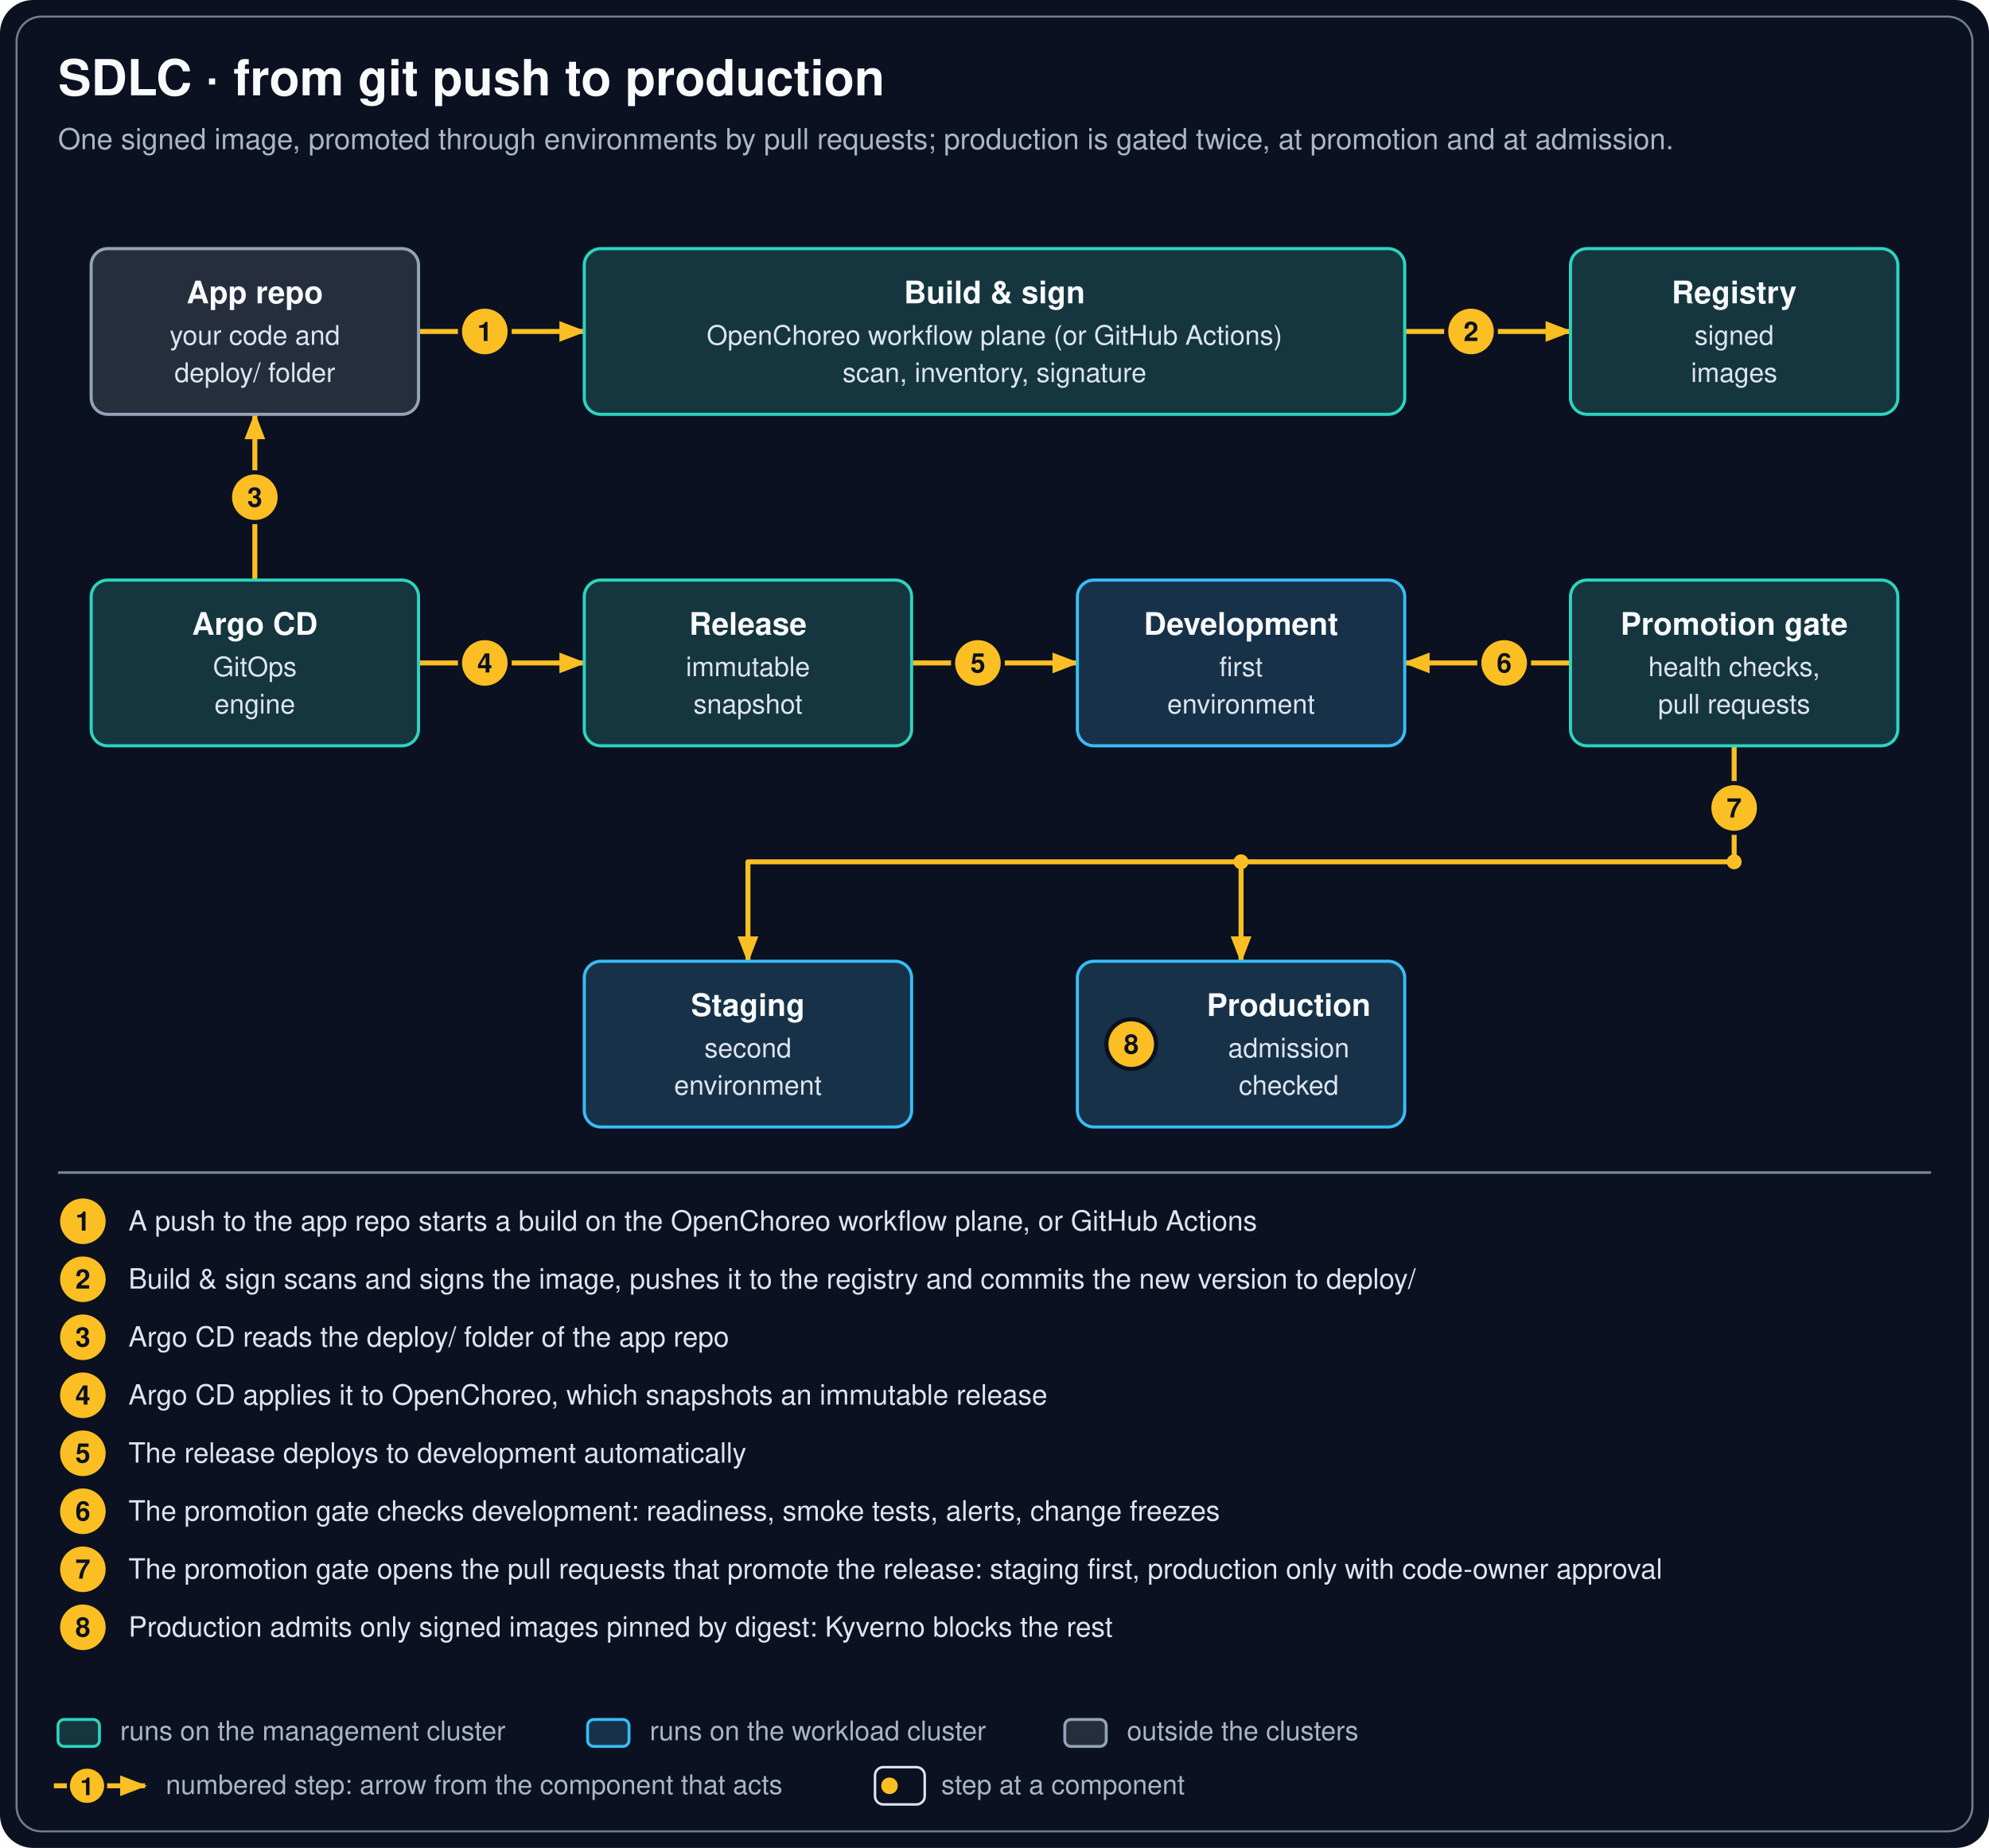
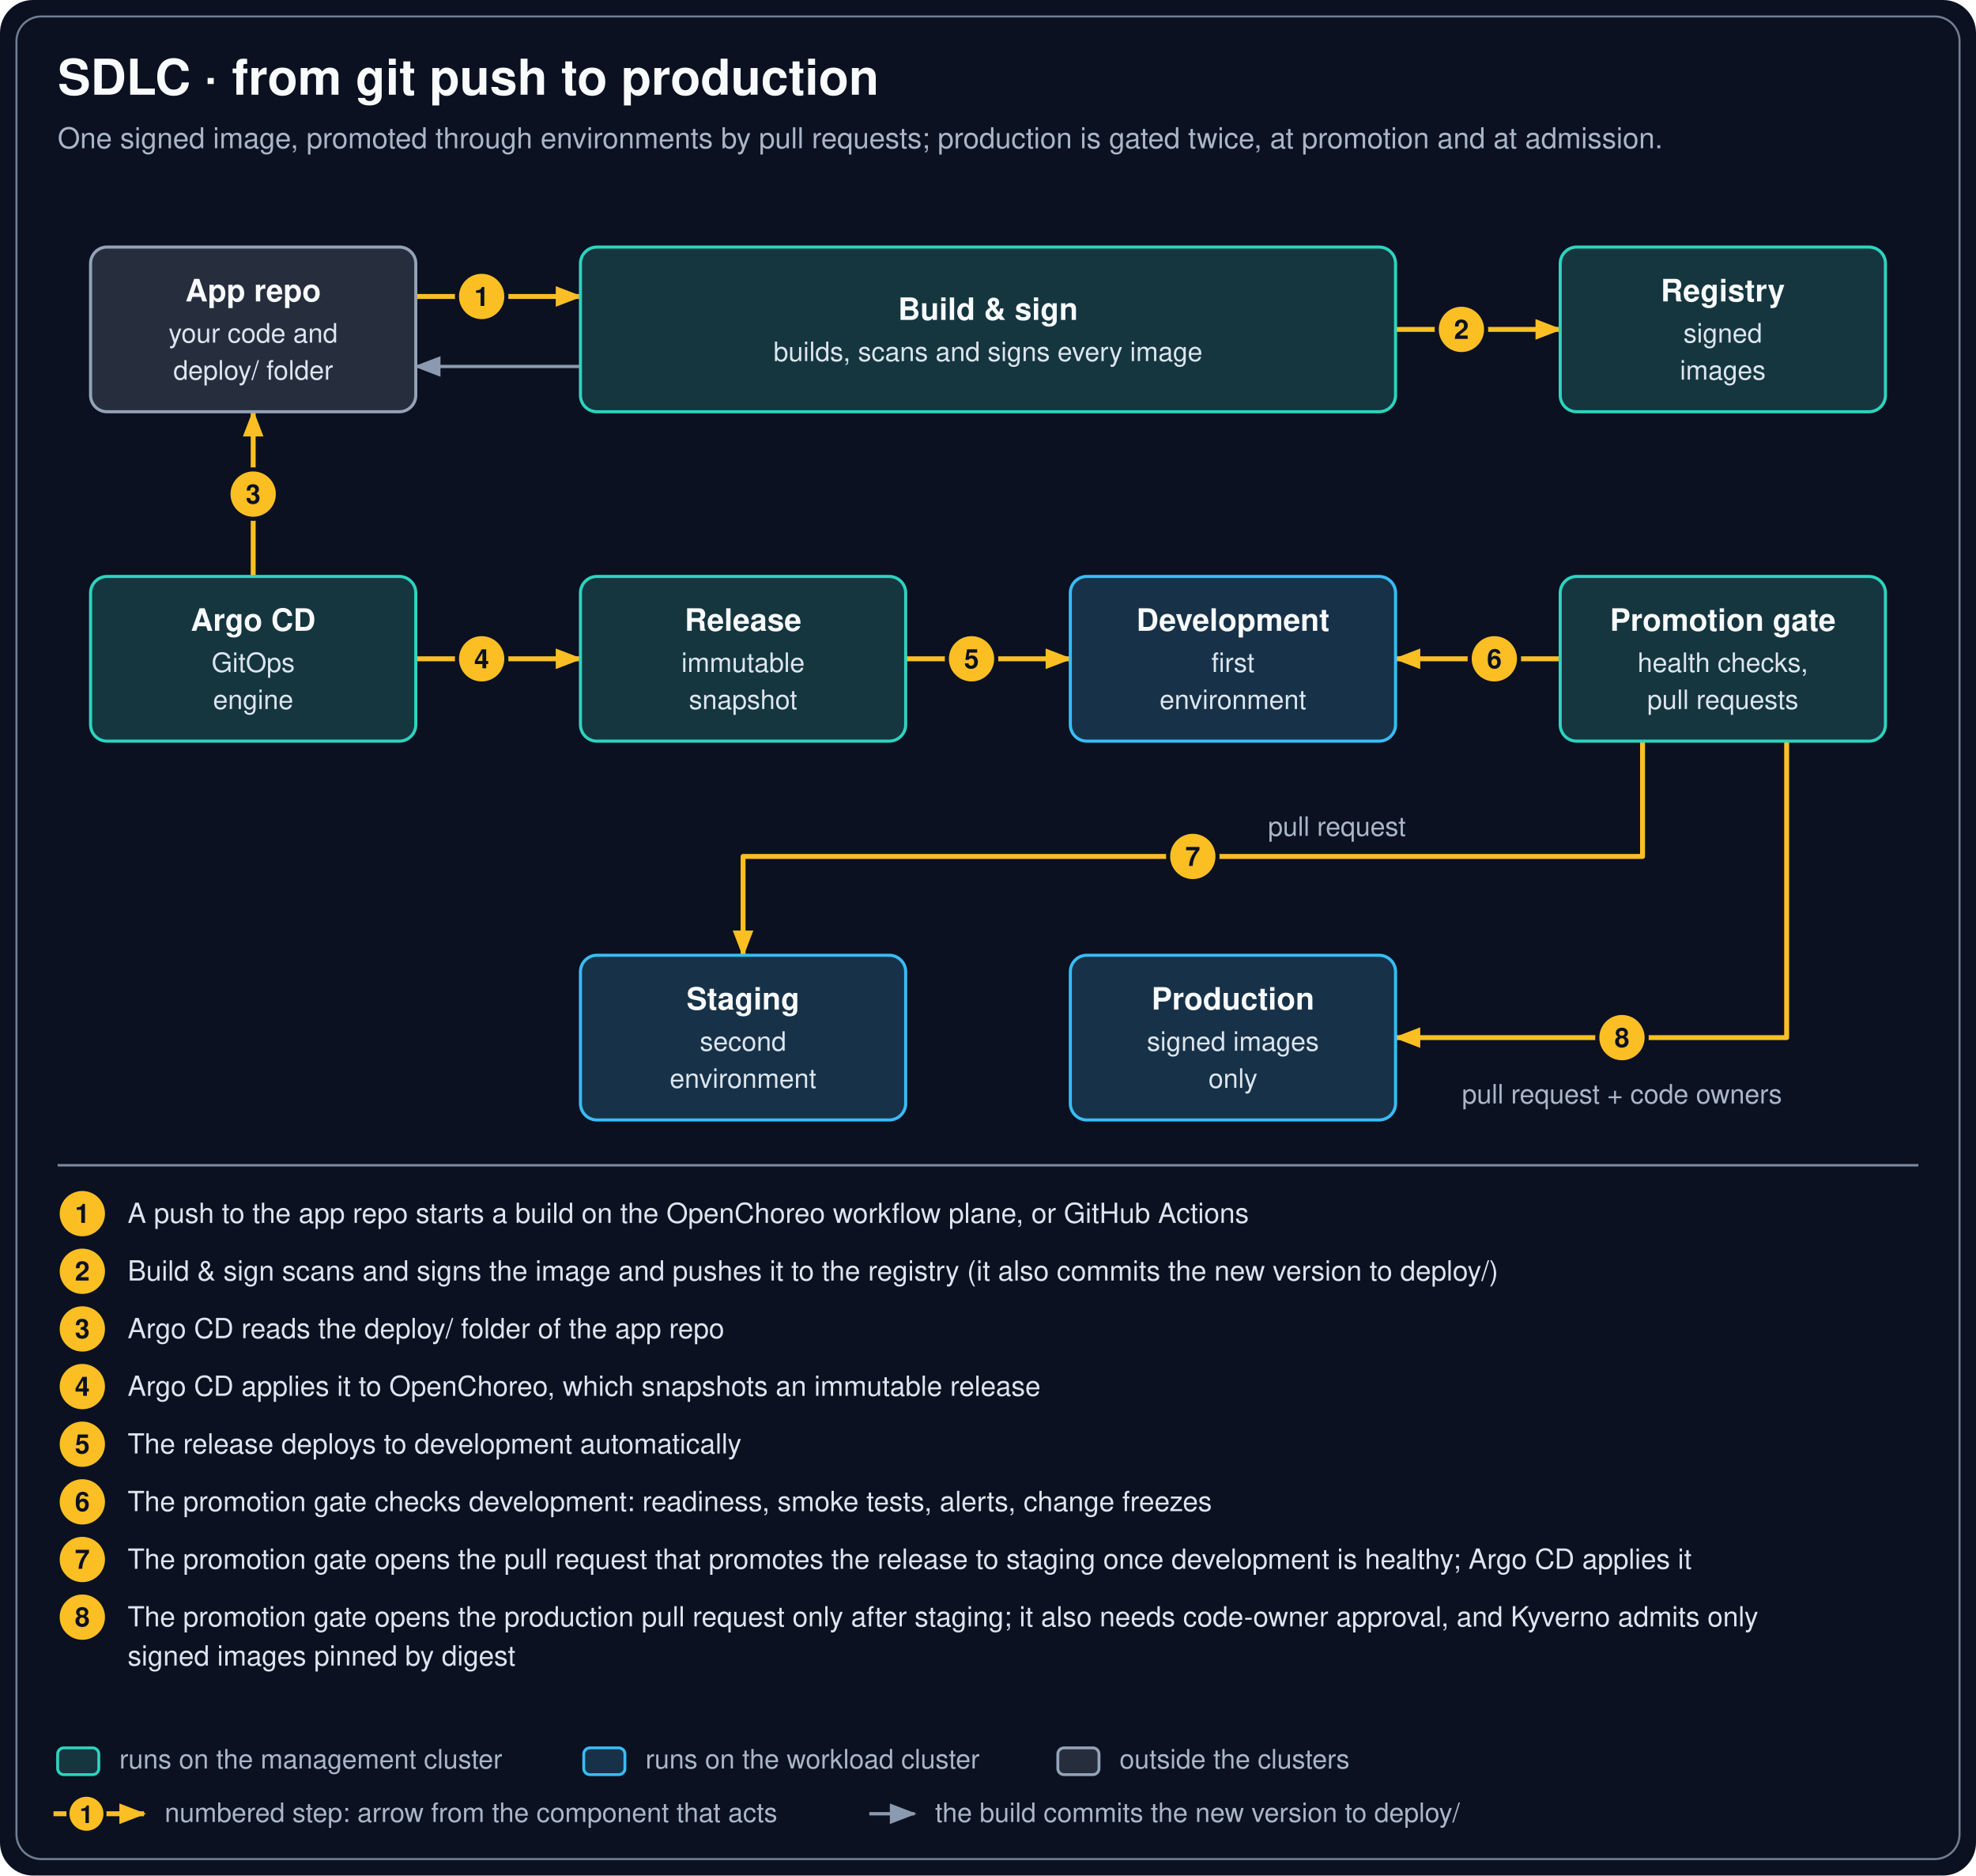
- <svg xmlns="http://www.w3.org/2000/svg" width="960" height="892" viewBox="0 0 960 892" role="img" aria-label="SDLC · from git push to production">
-   <style>.s{font-family:'Segoe UI','Helvetica Neue',Helvetica,Arial,'Liberation Sans',sans-serif}.m{font-family:'JetBrains Mono',SFMono-Regular,Menlo,Consolas,'Liberation Mono',monospace}.fx{fill:none;stroke-width:3.4;stroke-linecap:round;stroke-dasharray:4 10;opacity:0;animation:fxdash .9s linear infinite,fxseq 10.20s linear infinite both}@keyframes fxdash{to{stroke-dashoffset:-14}}@keyframes fxseq{0%{opacity:0}3%{opacity:1}25.9%{opacity:1}30.9%{opacity:0}100%{opacity:0}}@media (prefers-reduced-motion:reduce){.fx{animation:none;opacity:0}}</style>
+ <svg xmlns="http://www.w3.org/2000/svg" width="960" height="911" viewBox="0 0 960 911" role="img" aria-label="SDLC · from git push to production">
+   <style>.s{font-family:'Segoe UI','Helvetica Neue',Helvetica,Arial,'Liberation Sans',sans-serif}.m{font-family:'JetBrains Mono',SFMono-Regular,Menlo,Consolas,'Liberation Mono',monospace}.fx{fill:none;stroke-width:3.4;stroke-linecap:round;stroke-dasharray:4 10;opacity:0;animation:fxdash .9s linear infinite,fxseq 11.30s linear infinite both}@keyframes fxdash{to{stroke-dashoffset:-14}}@keyframes fxseq{0%{opacity:0}3%{opacity:1}23.4%{opacity:1}28.4%{opacity:0}100%{opacity:0}}@media (prefers-reduced-motion:reduce){.fx{animation:none;opacity:0}}</style>
  <defs>
+     <marker id="ah8b9ab0" markerWidth="13" markerHeight="10" refX="12" refY="5" orient="auto" markerUnits="userSpaceOnUse">
+       <path d="M0,0 L13,5 L0,10 z" fill="#8b9ab0" />
+     </marker>
+     <marker id="as8b9ab0" markerWidth="13" markerHeight="10" refX="1" refY="5" orient="auto" markerUnits="userSpaceOnUse">
+       <path d="M13,0 L0,5 L13,10 z" fill="#8b9ab0" />
+     </marker>
    <marker id="ahfbbf24" markerWidth="13" markerHeight="10" refX="12" refY="5" orient="auto" markerUnits="userSpaceOnUse">
      <path d="M0,0 L13,5 L0,10 z" fill="#fbbf24" />
    </marker>
    <marker id="asfbbf24" markerWidth="13" markerHeight="10" refX="1" refY="5" orient="auto" markerUnits="userSpaceOnUse">
      <path d="M13,0 L0,5 L13,10 z" fill="#fbbf24" />
    </marker>
  </defs>
-   <rect width="960" height="892" rx="16" fill="#0b1120" />
-   <rect x="8" y="8" width="944" height="876" rx="12" fill="none" stroke="#8b9ab0" stroke-opacity=".8" />
-   <path d="M 202.0 160.0 L 282.0 160.0" fill="none" stroke="#fbbf24" stroke-width="2.4" stroke-linejoin="round" marker-end="url(#ahfbbf24)" />
+   <rect width="960" height="911" rx="16" fill="#0b1120" />
+   <rect x="8" y="8" width="944" height="895" rx="12" fill="none" stroke="#8b9ab0" stroke-opacity=".8" />
+   <path d="M 202.0 144.0 L 282.0 144.0" fill="none" stroke="#fbbf24" stroke-width="2.4" stroke-linejoin="round" marker-end="url(#ahfbbf24)" />
+   <path d="M 282.0 178.0 L 202.0 178.0" fill="none" stroke="#8b9ab0" stroke-width="1.6" stroke-linejoin="round" marker-end="url(#ah8b9ab0)" />
  <path d="M 678.0 160.0 L 758.0 160.0" fill="none" stroke="#fbbf24" stroke-width="2.4" stroke-linejoin="round" marker-end="url(#ahfbbf24)" />
  <path d="M 123.0 280.0 L 123.0 200.0" fill="none" stroke="#fbbf24" stroke-width="2.4" stroke-linejoin="round" marker-end="url(#ahfbbf24)" />
  <path d="M 202.0 320.0 L 282.0 320.0" fill="none" stroke="#fbbf24" stroke-width="2.4" stroke-linejoin="round" marker-end="url(#ahfbbf24)" />
  <path d="M 440.0 320.0 L 520.0 320.0" fill="none" stroke="#fbbf24" stroke-width="2.4" stroke-linejoin="round" marker-end="url(#ahfbbf24)" />
  <path d="M 758.0 320.0 L 678.0 320.0" fill="none" stroke="#fbbf24" stroke-width="2.4" stroke-linejoin="round" marker-end="url(#ahfbbf24)" />
-   <path d="M 837.0 360.0 L 837.0 416.0" fill="none" stroke="#fbbf24" stroke-width="2.4" stroke-linejoin="round" />
-   <path d="M 837.0 416.0 L 361.0 416.0 L 361.0 464.0" fill="none" stroke="#fbbf24" stroke-width="2.4" stroke-linejoin="round" marker-end="url(#ahfbbf24)" />
-   <path d="M 599.0 416.0 L 599.0 464.0" fill="none" stroke="#fbbf24" stroke-width="2.4" stroke-linejoin="round" marker-end="url(#ahfbbf24)" />
-   <path class="fx" d="M 202.0 160.0 L 282.0 160.0" stroke="#fde5a7" style="animation-delay:0s,0.00s" />
+   <path d="M 798.0 360.0 L 798.0 416.0 L 361.0 416.0 L 361.0 464.0" fill="none" stroke="#fbbf24" stroke-width="2.4" stroke-linejoin="round" marker-end="url(#ahfbbf24)" />
+   <path d="M 868.0 360.0 L 868.0 504.0 L 678.0 504.0" fill="none" stroke="#fbbf24" stroke-width="2.4" stroke-linejoin="round" marker-end="url(#ahfbbf24)" />
+   <path class="fx" d="M 202.0 144.0 L 282.0 144.0" stroke="#fde5a7" style="animation-delay:0s,0.00s" />
  <path class="fx" d="M 678.0 160.0 L 758.0 160.0" stroke="#fde5a7" style="animation-delay:0s,1.10s" />
  <path class="fx" d="M 123.0 280.0 L 123.0 200.0" stroke="#fde5a7" style="animation-delay:0s,2.20s" />
  <path class="fx" d="M 202.0 320.0 L 282.0 320.0" stroke="#fde5a7" style="animation-delay:0s,3.30s" />
  <path class="fx" d="M 440.0 320.0 L 520.0 320.0" stroke="#fde5a7" style="animation-delay:0s,4.40s" />
  <path class="fx" d="M 758.0 320.0 L 678.0 320.0" stroke="#fde5a7" style="animation-delay:0s,5.50s" />
-   <path class="fx" d="M 837.0 360.0 L 837.0 416.0" stroke="#fde5a7" style="animation-delay:0s,6.60s" />
-   <path class="fx" d="M 837.0 416.0 L 361.0 416.0 L 361.0 464.0" stroke="#fde5a7" style="animation-delay:0s,6.60s" />
-   <path class="fx" d="M 599.0 416.0 L 599.0 464.0" stroke="#fde5a7" style="animation-delay:0s,6.60s" />
+   <path class="fx" d="M 798.0 360.0 L 798.0 416.0 L 361.0 416.0 L 361.0 464.0" stroke="#fde5a7" style="animation-delay:0s,6.60s" />
+   <path class="fx" d="M 868.0 360.0 L 868.0 504.0 L 678.0 504.0" stroke="#fde5a7" style="animation-delay:0s,7.70s" />
  <rect x="44" y="120" width="158" height="80" rx="8" fill="#262e3e" stroke="#94a3b8" stroke-width="1.5" />
  <text class="s" x="123.0" y="146.4" font-size="15" fill="#f8fafc" font-weight="600" text-anchor="middle">App repo</text>
  <text class="s" x="123.0" y="166.4" font-size="13" fill="#dde5ef" text-anchor="middle">your code and</text>
  <text class="s" x="123.0" y="184.4" font-size="13" fill="#dde5ef" text-anchor="middle">deploy/ folder</text>
  <rect x="282" y="120" width="396" height="80" rx="8" fill="#15363f" stroke="#2dd4bf" stroke-width="1.5" />
-   <text class="s" x="480.0" y="146.4" font-size="15" fill="#f8fafc" font-weight="600" text-anchor="middle">Build &amp; sign</text>
-   <text class="s" x="480.0" y="166.4" font-size="13" fill="#dde5ef" text-anchor="middle">OpenChoreo workflow plane (or GitHub Actions)</text>
-   <text class="s" x="480.0" y="184.4" font-size="13" fill="#dde5ef" text-anchor="middle">scan, inventory, signature</text>
+   <text class="s" x="480.0" y="155.4" font-size="15" fill="#f8fafc" font-weight="600" text-anchor="middle">Build &amp; sign</text>
+   <text class="s" x="480.0" y="175.4" font-size="13" fill="#dde5ef" text-anchor="middle">builds, scans and signs every image</text>
  <rect x="758" y="120" width="158" height="80" rx="8" fill="#15363f" stroke="#2dd4bf" stroke-width="1.5" />
  <text class="s" x="837.0" y="146.4" font-size="15" fill="#f8fafc" font-weight="600" text-anchor="middle">Registry</text>
  <text class="s" x="837.0" y="166.4" font-size="13" fill="#dde5ef" text-anchor="middle">signed</text>
  <text class="s" x="837.0" y="184.4" font-size="13" fill="#dde5ef" text-anchor="middle">images</text>
  <rect x="44" y="280" width="158" height="80" rx="8" fill="#15363f" stroke="#2dd4bf" stroke-width="1.5" />
  <text class="s" x="123.0" y="306.4" font-size="15" fill="#f8fafc" font-weight="600" text-anchor="middle">Argo CD</text>
  <text class="s" x="123.0" y="326.4" font-size="13" fill="#dde5ef" text-anchor="middle">GitOps</text>
  <text class="s" x="123.0" y="344.4" font-size="13" fill="#dde5ef" text-anchor="middle">engine</text>
  <rect x="282" y="280" width="158" height="80" rx="8" fill="#15363f" stroke="#2dd4bf" stroke-width="1.5" />
  <text class="s" x="361.0" y="306.4" font-size="15" fill="#f8fafc" font-weight="600" text-anchor="middle">Release</text>
  <text class="s" x="361.0" y="326.4" font-size="13" fill="#dde5ef" text-anchor="middle">immutable</text>
  <text class="s" x="361.0" y="344.4" font-size="13" fill="#dde5ef" text-anchor="middle">snapshot</text>
  <rect x="520" y="280" width="158" height="80" rx="8" fill="#173248" stroke="#38bdf8" stroke-width="1.5" />
  <text class="s" x="599.0" y="306.4" font-size="15" fill="#f8fafc" font-weight="600" text-anchor="middle">Development</text>
  <text class="s" x="599.0" y="326.4" font-size="13" fill="#dde5ef" text-anchor="middle">first</text>
  <text class="s" x="599.0" y="344.4" font-size="13" fill="#dde5ef" text-anchor="middle">environment</text>
  <rect x="758" y="280" width="158" height="80" rx="8" fill="#15363f" stroke="#2dd4bf" stroke-width="1.5" />
  <text class="s" x="837.0" y="306.4" font-size="15" fill="#f8fafc" font-weight="600" text-anchor="middle">Promotion gate</text>
  <text class="s" x="837.0" y="326.4" font-size="13" fill="#dde5ef" text-anchor="middle">health checks,</text>
  <text class="s" x="837.0" y="344.4" font-size="13" fill="#dde5ef" text-anchor="middle">pull requests</text>
  <rect x="282" y="464" width="158" height="80" rx="8" fill="#173248" stroke="#38bdf8" stroke-width="1.5" />
  <text class="s" x="361.0" y="490.4" font-size="15" fill="#f8fafc" font-weight="600" text-anchor="middle">Staging</text>
  <text class="s" x="361.0" y="510.4" font-size="13" fill="#dde5ef" text-anchor="middle">second</text>
  <text class="s" x="361.0" y="528.4" font-size="13" fill="#dde5ef" text-anchor="middle">environment</text>
  <rect x="520" y="464" width="158" height="80" rx="8" fill="#173248" stroke="#38bdf8" stroke-width="1.5" />
-   <text class="s" x="622.0" y="490.4" font-size="15" fill="#f8fafc" font-weight="600" text-anchor="middle">Production</text>
-   <text class="s" x="622.0" y="510.4" font-size="13" fill="#dde5ef" text-anchor="middle">admission</text>
-   <text class="s" x="622.0" y="528.4" font-size="13" fill="#dde5ef" text-anchor="middle">checked</text>
+   <text class="s" x="599.0" y="490.4" font-size="15" fill="#f8fafc" font-weight="600" text-anchor="middle">Production</text>
+   <text class="s" x="599.0" y="510.4" font-size="13" fill="#dde5ef" text-anchor="middle">signed images</text>
+   <text class="s" x="599.0" y="528.4" font-size="13" fill="#dde5ef" text-anchor="middle">only</text>
  <text class="s" x="28.0" y="46.0" font-size="24" fill="#f8fafc" font-weight="700">SDLC · from git push to production</text>
  <text class="s" x="28.0" y="72.0" font-size="14" fill="#aab6c8">One signed image, promoted through environments by pull requests; production is gated twice, at promotion and at admission.</text>
-   <circle cx="546.0" cy="504.0" r="12" fill="#fbbf24" stroke="#0b1120" stroke-width="2" />
-   <text class="s" x="546.0" y="508.6" font-size="13" font-weight="700" fill="#0b1120" text-anchor="middle">8</text>
-   <circle cx="234.0" cy="160.0" r="12" fill="#fbbf24" stroke="#0b1120" stroke-width="2" />
-   <text class="s" x="234.0" y="164.6" font-size="13" font-weight="700" fill="#0b1120" text-anchor="middle">1</text>
+   <circle cx="234.0" cy="144.0" r="12" fill="#fbbf24" stroke="#0b1120" stroke-width="2" />
+   <text class="s" x="234.0" y="148.6" font-size="13" font-weight="700" fill="#0b1120" text-anchor="middle">1</text>
  <circle cx="710.0" cy="160.0" r="12" fill="#fbbf24" stroke="#0b1120" stroke-width="2" />
  <text class="s" x="710.0" y="164.6" font-size="13" font-weight="700" fill="#0b1120" text-anchor="middle">2</text>
  <circle cx="123.0" cy="240.0" r="12" fill="#fbbf24" stroke="#0b1120" stroke-width="2" />
  <text class="s" x="123.0" y="244.6" font-size="13" font-weight="700" fill="#0b1120" text-anchor="middle">3</text>
  <circle cx="234.0" cy="320.0" r="12" fill="#fbbf24" stroke="#0b1120" stroke-width="2" />
  <text class="s" x="234.0" y="324.6" font-size="13" font-weight="700" fill="#0b1120" text-anchor="middle">4</text>
  <circle cx="472.0" cy="320.0" r="12" fill="#fbbf24" stroke="#0b1120" stroke-width="2" />
  <text class="s" x="472.0" y="324.6" font-size="13" font-weight="700" fill="#0b1120" text-anchor="middle">5</text>
  <circle cx="726.0" cy="320.0" r="12" fill="#fbbf24" stroke="#0b1120" stroke-width="2" />
  <text class="s" x="726.0" y="324.6" font-size="13" font-weight="700" fill="#0b1120" text-anchor="middle">6</text>
-   <circle cx="837.0" cy="390.0" r="12" fill="#fbbf24" stroke="#0b1120" stroke-width="2" />
-   <text class="s" x="837.0" y="394.6" font-size="13" font-weight="700" fill="#0b1120" text-anchor="middle">7</text>
-   <circle cx="837.0" cy="416.0" r="3.6" fill="#fbbf24" />
-   <circle cx="599.0" cy="416.0" r="3.6" fill="#fbbf24" />
+   <rect x="609.9" y="392.0" width="79.2" height="20.0" rx="3" fill="#0b1120" />
+   <text class="s" x="649.5" y="406.0" font-size="13" fill="#aab6c8" text-anchor="middle">pull request</text>
+   <circle cx="579.5" cy="416.0" r="12" fill="#fbbf24" stroke="#0b1120" stroke-width="2" />
+   <text class="s" x="579.5" y="420.6" font-size="13" font-weight="700" fill="#0b1120" text-anchor="middle">7</text>
+   <rect x="701.5" y="522.0" width="173.1" height="20.0" rx="3" fill="#0b1120" />
+   <text class="s" x="788.0" y="536.0" font-size="13" fill="#aab6c8" text-anchor="middle">pull request + code owners</text>
+   <circle cx="788.0" cy="504.0" r="12" fill="#fbbf24" stroke="#0b1120" stroke-width="2" />
+   <text class="s" x="788.0" y="508.6" font-size="13" font-weight="700" fill="#0b1120" text-anchor="middle">8</text>
  <line x1="28" y1="566" x2="932" y2="566" stroke="#7c8aa0" stroke-width="1.2" />
  <circle cx="40" cy="589.5" r="11" fill="#fbbf24" />
  <text class="s" x="40" y="594" font-size="13" font-weight="700" fill="#0b1120" text-anchor="middle">1</text>
  <text class="s" x="62.0" y="594.0" font-size="13.5" fill="#dde5ef">A push to the app repo starts a build on the OpenChoreo workflow plane, or GitHub Actions</text>
  <circle cx="40" cy="617.5" r="11" fill="#fbbf24" />
  <text class="s" x="40" y="622" font-size="13" font-weight="700" fill="#0b1120" text-anchor="middle">2</text>
-   <text class="s" x="62.0" y="622.0" font-size="13.5" fill="#dde5ef">Build &amp; sign scans and signs the image, pushes it to the registry and commits the new version to deploy/</text>
+   <text class="s" x="62.0" y="622.0" font-size="13.5" fill="#dde5ef">Build &amp; sign scans and signs the image and pushes it to the registry (it also commits the new version to deploy/)</text>
  <circle cx="40" cy="645.5" r="11" fill="#fbbf24" />
  <text class="s" x="40" y="650" font-size="13" font-weight="700" fill="#0b1120" text-anchor="middle">3</text>
  <text class="s" x="62.0" y="650.0" font-size="13.5" fill="#dde5ef">Argo CD reads the deploy/ folder of the app repo</text>
  <circle cx="40" cy="673.5" r="11" fill="#fbbf24" />
  <text class="s" x="40" y="678" font-size="13" font-weight="700" fill="#0b1120" text-anchor="middle">4</text>
  <text class="s" x="62.0" y="678.0" font-size="13.5" fill="#dde5ef">Argo CD applies it to OpenChoreo, which snapshots an immutable release</text>
  <circle cx="40" cy="701.5" r="11" fill="#fbbf24" />
  <text class="s" x="40" y="706" font-size="13" font-weight="700" fill="#0b1120" text-anchor="middle">5</text>
  <text class="s" x="62.0" y="706.0" font-size="13.5" fill="#dde5ef">The release deploys to development automatically</text>
  <circle cx="40" cy="729.5" r="11" fill="#fbbf24" />
  <text class="s" x="40" y="734" font-size="13" font-weight="700" fill="#0b1120" text-anchor="middle">6</text>
  <text class="s" x="62.0" y="734.0" font-size="13.5" fill="#dde5ef">The promotion gate checks development: readiness, smoke tests, alerts, change freezes</text>
  <circle cx="40" cy="757.5" r="11" fill="#fbbf24" />
  <text class="s" x="40" y="762" font-size="13" font-weight="700" fill="#0b1120" text-anchor="middle">7</text>
-   <text class="s" x="62.0" y="762.0" font-size="13.5" fill="#dde5ef">The promotion gate opens the pull requests that promote the release: staging first, production only with code-owner approval</text>
+   <text class="s" x="62.0" y="762.0" font-size="13.5" fill="#dde5ef">The promotion gate opens the pull request that promotes the release to staging once development is healthy; Argo CD applies it</text>
  <circle cx="40" cy="785.5" r="11" fill="#fbbf24" />
  <text class="s" x="40" y="790" font-size="13" font-weight="700" fill="#0b1120" text-anchor="middle">8</text>
-   <text class="s" x="62.0" y="790.0" font-size="13.5" fill="#dde5ef">Production admits only signed images pinned by digest: Kyverno blocks the rest</text>
-   <rect x="28" y="830" width="20" height="13" rx="3" fill="#15363f" stroke="#2dd4bf" stroke-width="1.4" />
-   <text class="s" x="58.0" y="840.0" font-size="13" fill="#aab6c8">runs on the management cluster</text>
-   <rect x="283.605" y="830" width="20" height="13" rx="3" fill="#173248" stroke="#38bdf8" stroke-width="1.4" />
-   <text class="s" x="313.6" y="840.0" font-size="13" fill="#aab6c8">runs on the workload cluster</text>
-   <rect x="513.924" y="830" width="20" height="13" rx="3" fill="#262e3e" stroke="#94a3b8" stroke-width="1.4" />
-   <text class="s" x="543.9" y="840.0" font-size="13" fill="#aab6c8">outside the clusters</text>
-   <path d="M 26 862 L 70 862" stroke="#fbbf24" stroke-width="2.4" marker-end="url(#ahfbbf24)" />
-   <circle cx="42" cy="862" r="9" fill="#fbbf24" stroke="#0b1120" stroke-width="1.5" />
-   <text class="s" x="42" y="866.5" font-size="12" font-weight="700" fill="#0b1120" text-anchor="middle">1</text>
-   <text class="s" x="80.0" y="866.0" font-size="13" fill="#aab6c8">numbered step: arrow from the component that acts</text>
-   <rect x="422.32" y="853" width="24" height="18" rx="4" fill="none" stroke="#dde5ef" stroke-width="1.2" />
-   <circle cx="429.32" cy="862" r="4" fill="#fbbf24" />
-   <text class="s" x="454.3" y="866.0" font-size="13" fill="#aab6c8">step at a component</text>
+   <text class="s" x="62.0" y="790.0" font-size="13.5" fill="#dde5ef">The promotion gate opens the production pull request only after staging; it also needs code-owner approval, and Kyverno admits only</text>
+   <text class="s" x="62.0" y="809.0" font-size="13.5" fill="#dde5ef">signed images pinned by digest</text>
+   <rect x="28" y="849" width="20" height="13" rx="3" fill="#15363f" stroke="#2dd4bf" stroke-width="1.4" />
+   <text class="s" x="58.0" y="859.0" font-size="13" fill="#aab6c8">runs on the management cluster</text>
+   <rect x="283.605" y="849" width="20" height="13" rx="3" fill="#173248" stroke="#38bdf8" stroke-width="1.4" />
+   <text class="s" x="313.6" y="859.0" font-size="13" fill="#aab6c8">runs on the workload cluster</text>
+   <rect x="513.924" y="849" width="20" height="13" rx="3" fill="#262e3e" stroke="#94a3b8" stroke-width="1.4" />
+   <text class="s" x="543.9" y="859.0" font-size="13" fill="#aab6c8">outside the clusters</text>
+   <path d="M 26 881 L 70 881" stroke="#fbbf24" stroke-width="2.4" marker-end="url(#ahfbbf24)" />
+   <circle cx="42" cy="881" r="9" fill="#fbbf24" stroke="#0b1120" stroke-width="1.5" />
+   <text class="s" x="42" y="885.5" font-size="12" font-weight="700" fill="#0b1120" text-anchor="middle">1</text>
+   <text class="s" x="80.0" y="885.0" font-size="13" fill="#aab6c8">numbered step: arrow from the component that acts</text>
+   <path d="M 422.32 881 L 444.32 881" stroke="#8b9ab0" stroke-width="1.6" marker-end="url(#ah8b9ab0)" />
+   <text class="s" x="454.3" y="885.0" font-size="13" fill="#aab6c8">the build commits the new version to deploy/</text>
</svg>
